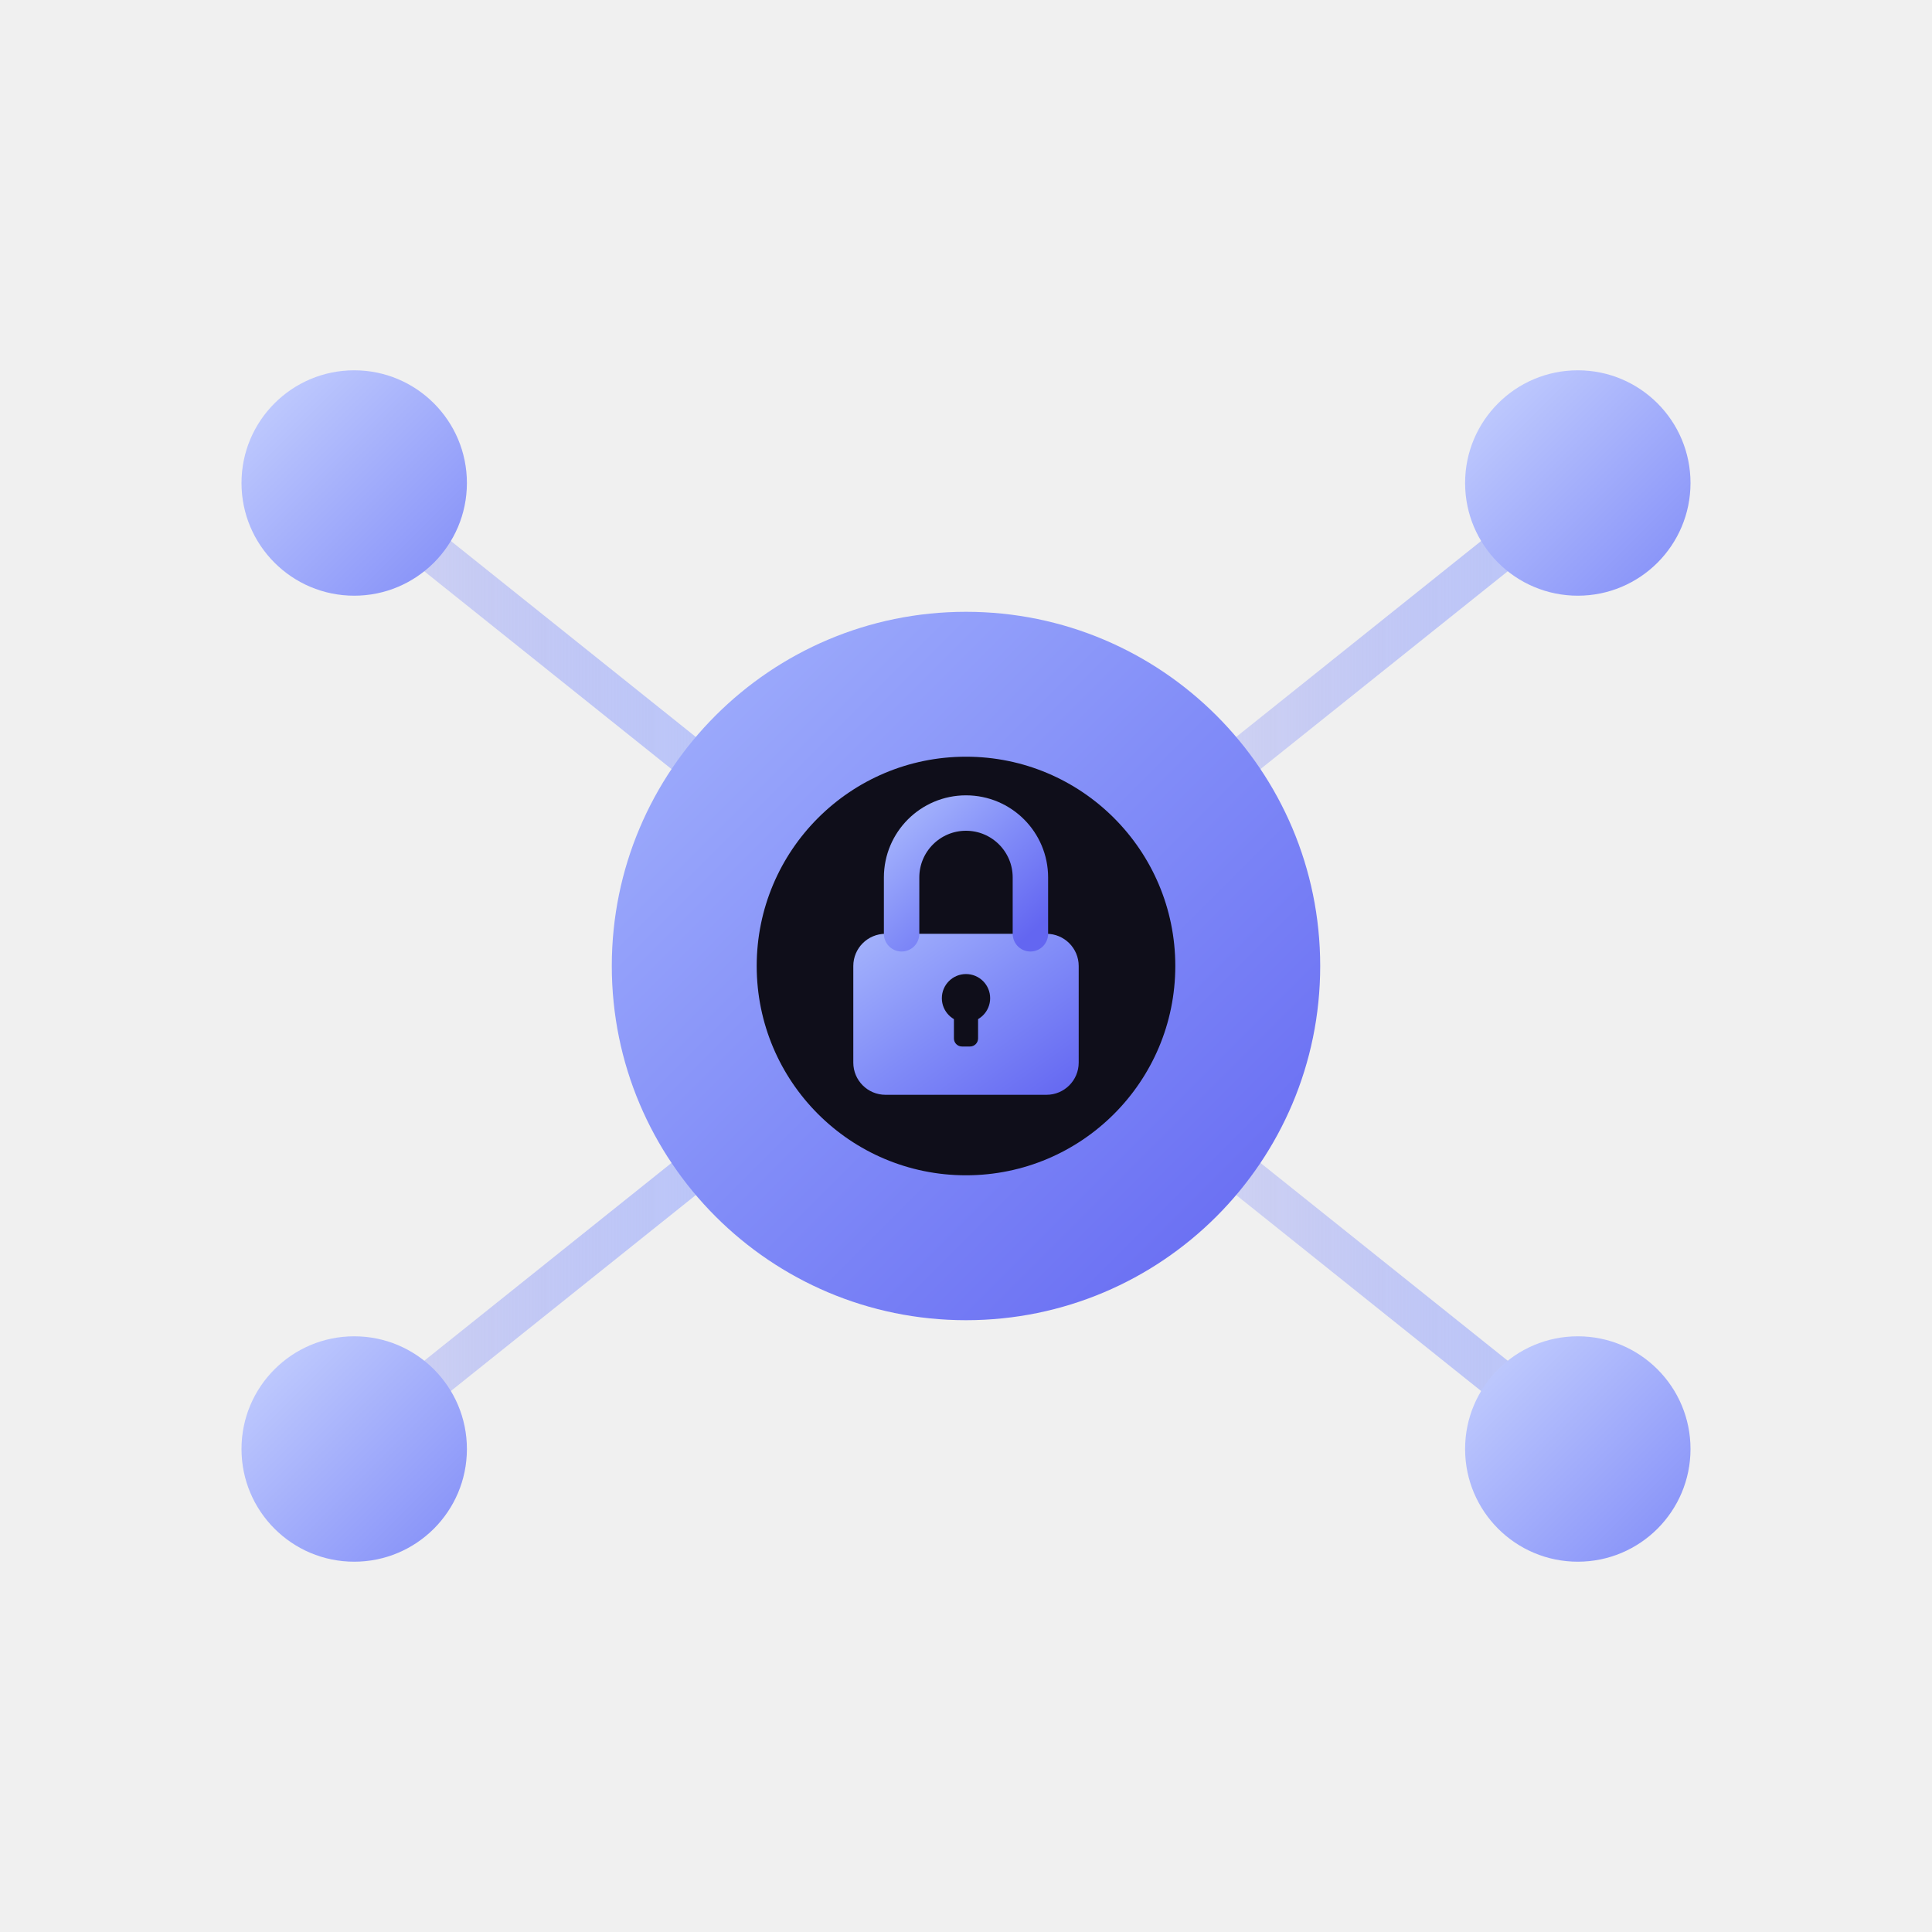
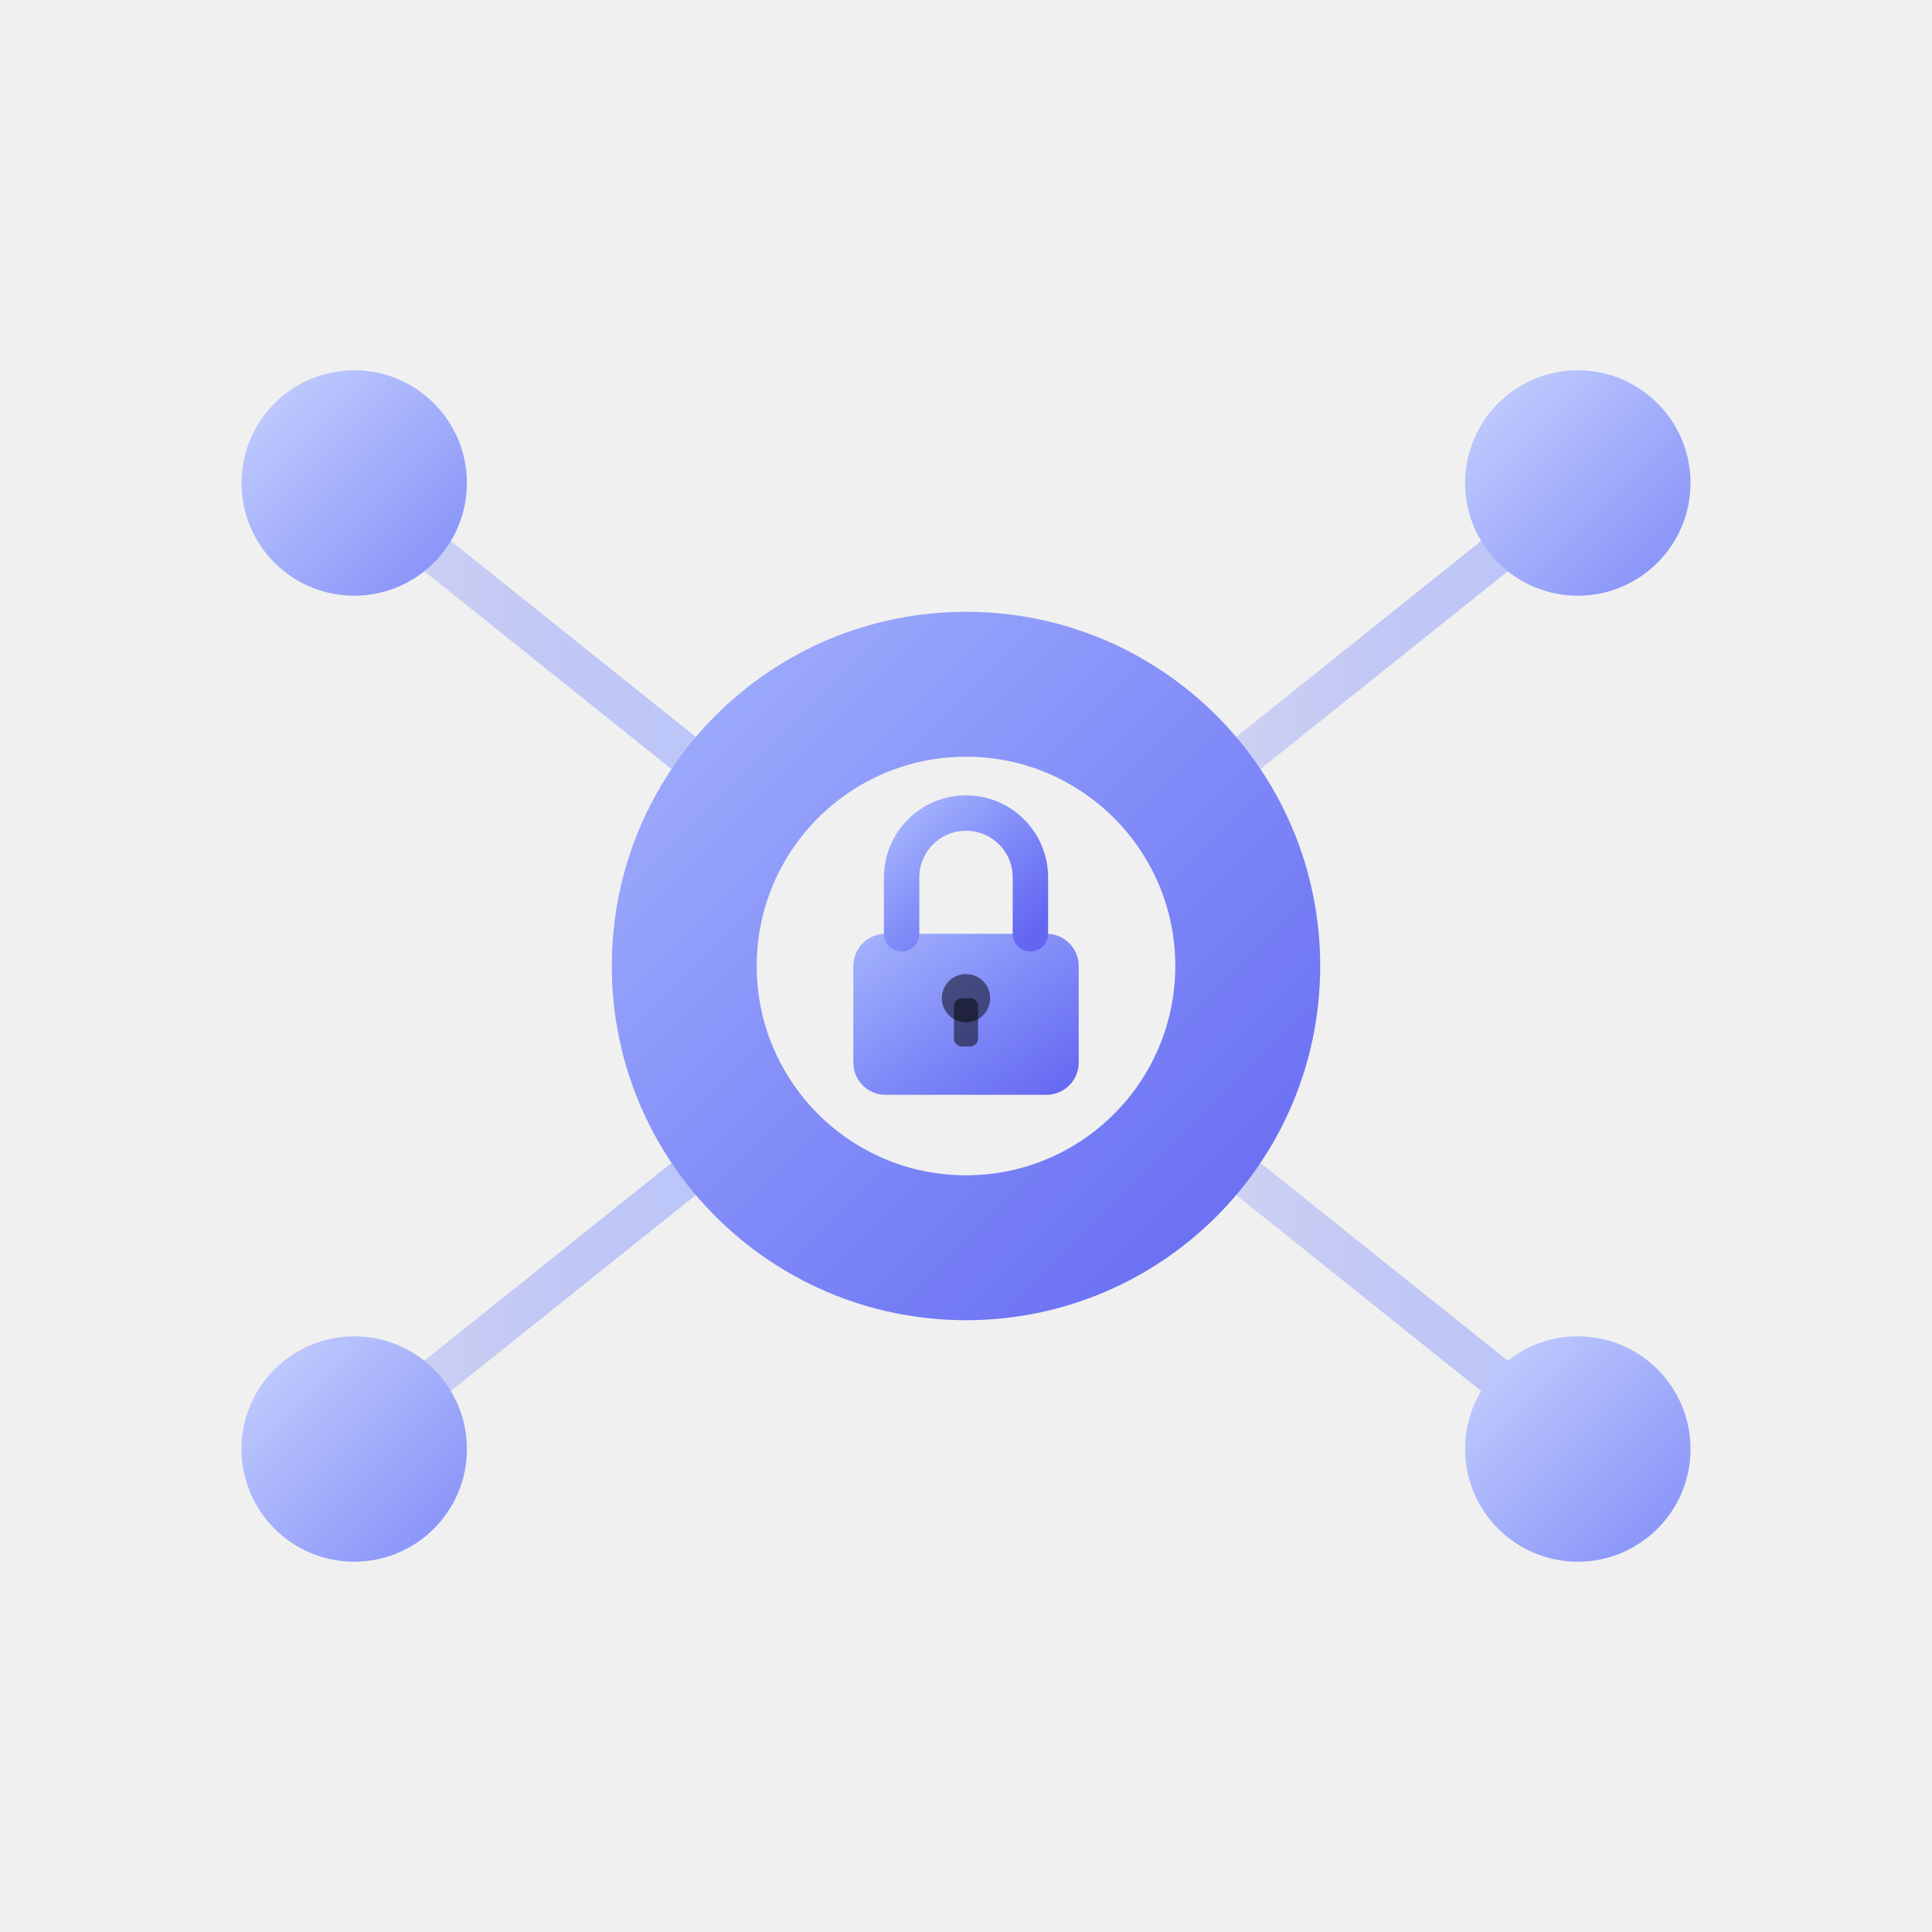
<svg xmlns="http://www.w3.org/2000/svg" viewBox="0 0 120 120" width="120" height="120">
  <defs>
    <linearGradient id="brand" x1="0%" y1="0%" x2="100%" y2="100%">
      <stop offset="0%" stop-color="#A5B4FC" />
      <stop offset="50%" stop-color="#818CF8" />
      <stop offset="100%" stop-color="#6366F1" />
    </linearGradient>
    <linearGradient id="node" x1="0%" y1="0%" x2="100%" y2="100%">
      <stop offset="0%" stop-color="#C7D2FE" />
      <stop offset="100%" stop-color="#818CF8" />
    </linearGradient>
    <linearGradient id="line" x1="0%" y1="0%" x2="100%" y2="0%">
      <stop offset="0%" stop-color="#818CF8" stop-opacity="0.3" />
      <stop offset="100%" stop-color="#A5B4FC" stop-opacity="0.7" />
    </linearGradient>
+     <mask id="ringMask" maskContentUnits="userSpaceOnUse">
+       <rect x="-100" y="-100" width="500" height="500" fill="white" />
+       <circle cx="44" cy="44" r="13" fill="black" />
+     </mask>
  </defs>
  <g transform="translate(16, 16)">
    <line x1="60" y1="32" x2="80" y2="16" stroke="url(#line)" stroke-width="2.5" stroke-linecap="round" />
    <line x1="60" y1="56" x2="80" y2="72" stroke="url(#line)" stroke-width="2.5" stroke-linecap="round" />
    <line x1="28" y1="32" x2="8" y2="16" stroke="url(#line)" stroke-width="2.5" stroke-linecap="round" />
    <line x1="28" y1="56" x2="8" y2="72" stroke="url(#line)" stroke-width="2.5" stroke-linecap="round" />
-     <circle cx="44" cy="44" r="22" fill="url(#brand)" />
-     <circle cx="44" cy="44" r="13" fill="#0F0E1A" />
+     <circle cx="44" cy="44" r="22" fill="url(#brand)" mask="url(#ringMask)" />
    <circle cx="82" cy="14" r="7" fill="url(#node)" />
    <circle cx="82" cy="74" r="7" fill="url(#node)" />
    <circle cx="6" cy="14" r="7" fill="url(#node)" />
    <circle cx="6" cy="74" r="7" fill="url(#node)" />
    <rect x="37" y="42" width="14" height="10" rx="2" fill="url(#brand)" />
    <path d="M40 42 V38.5 a4 4 0 0 1 8 0 V42" fill="none" stroke="url(#brand)" stroke-width="2.2" stroke-linecap="round" />
-     <circle cx="44" cy="46" r="1.5" fill="#0F0E1A" />
-     <rect x="43.25" y="46" width="1.5" height="3" rx="0.5" fill="#0F0E1A" />
+     <circle cx="44" cy="46" r="1.5" fill="black" opacity="0.5" />
+     <rect x="43.25" y="46" width="1.5" height="3" rx="0.5" fill="black" opacity="0.5" />
  </g>
</svg>
